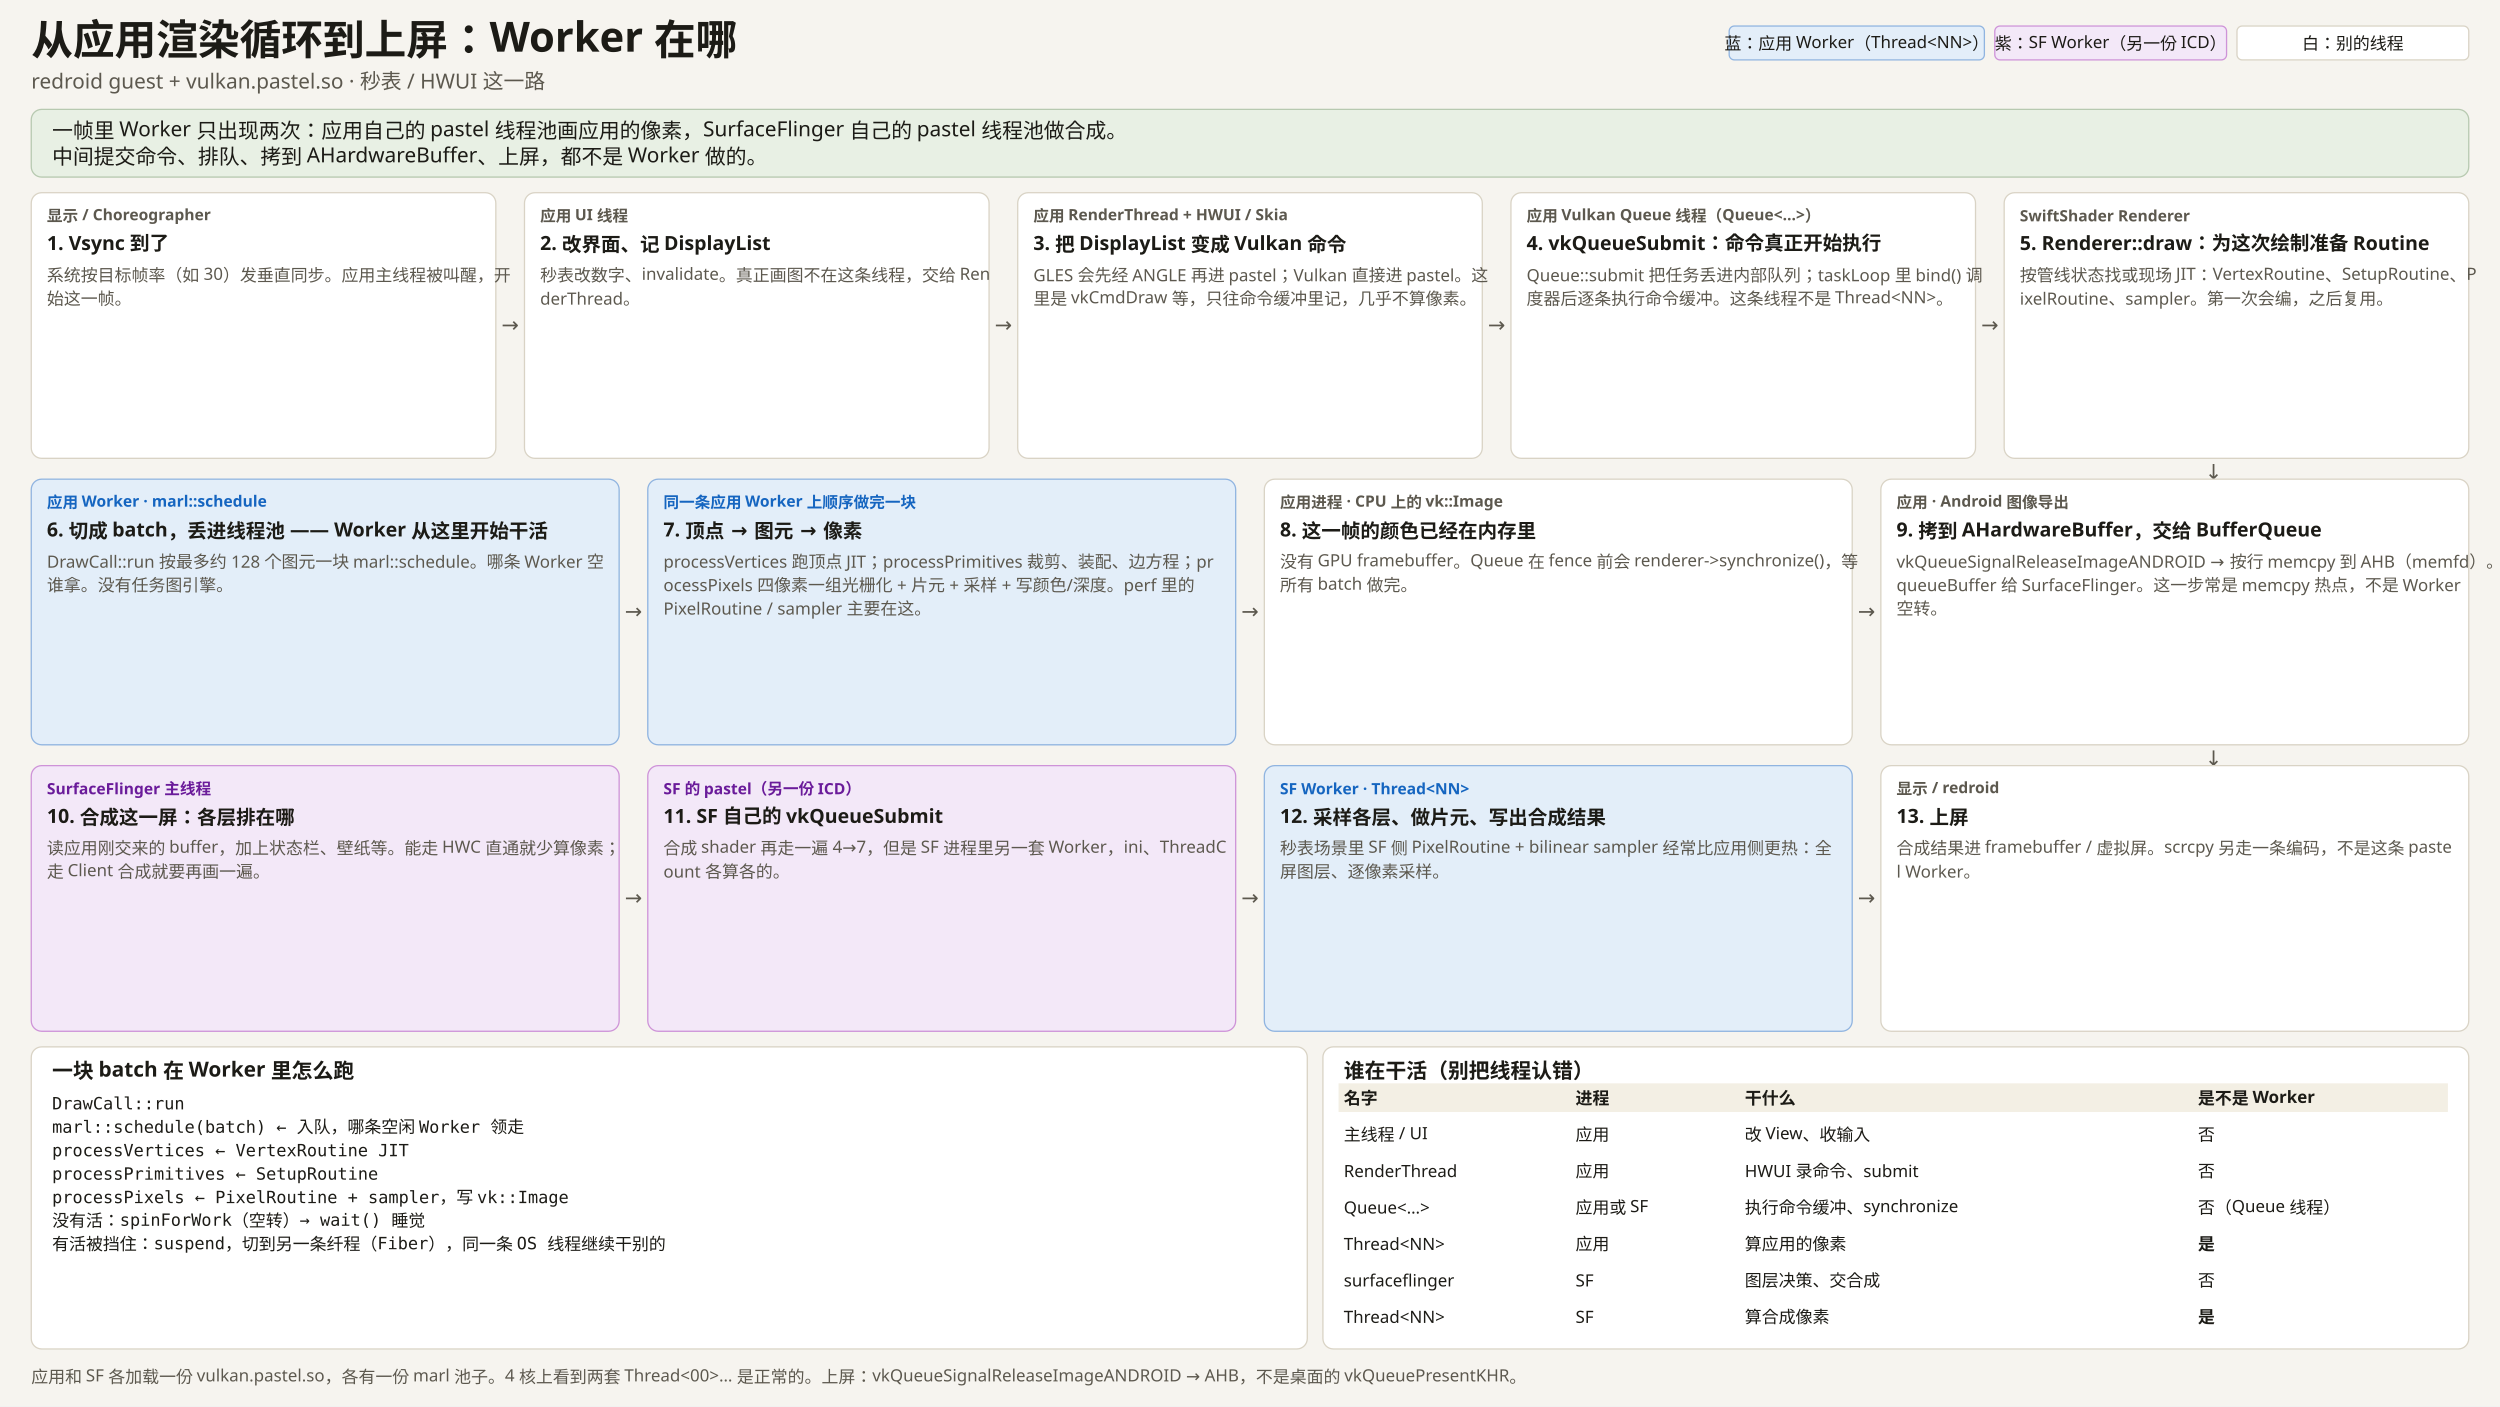
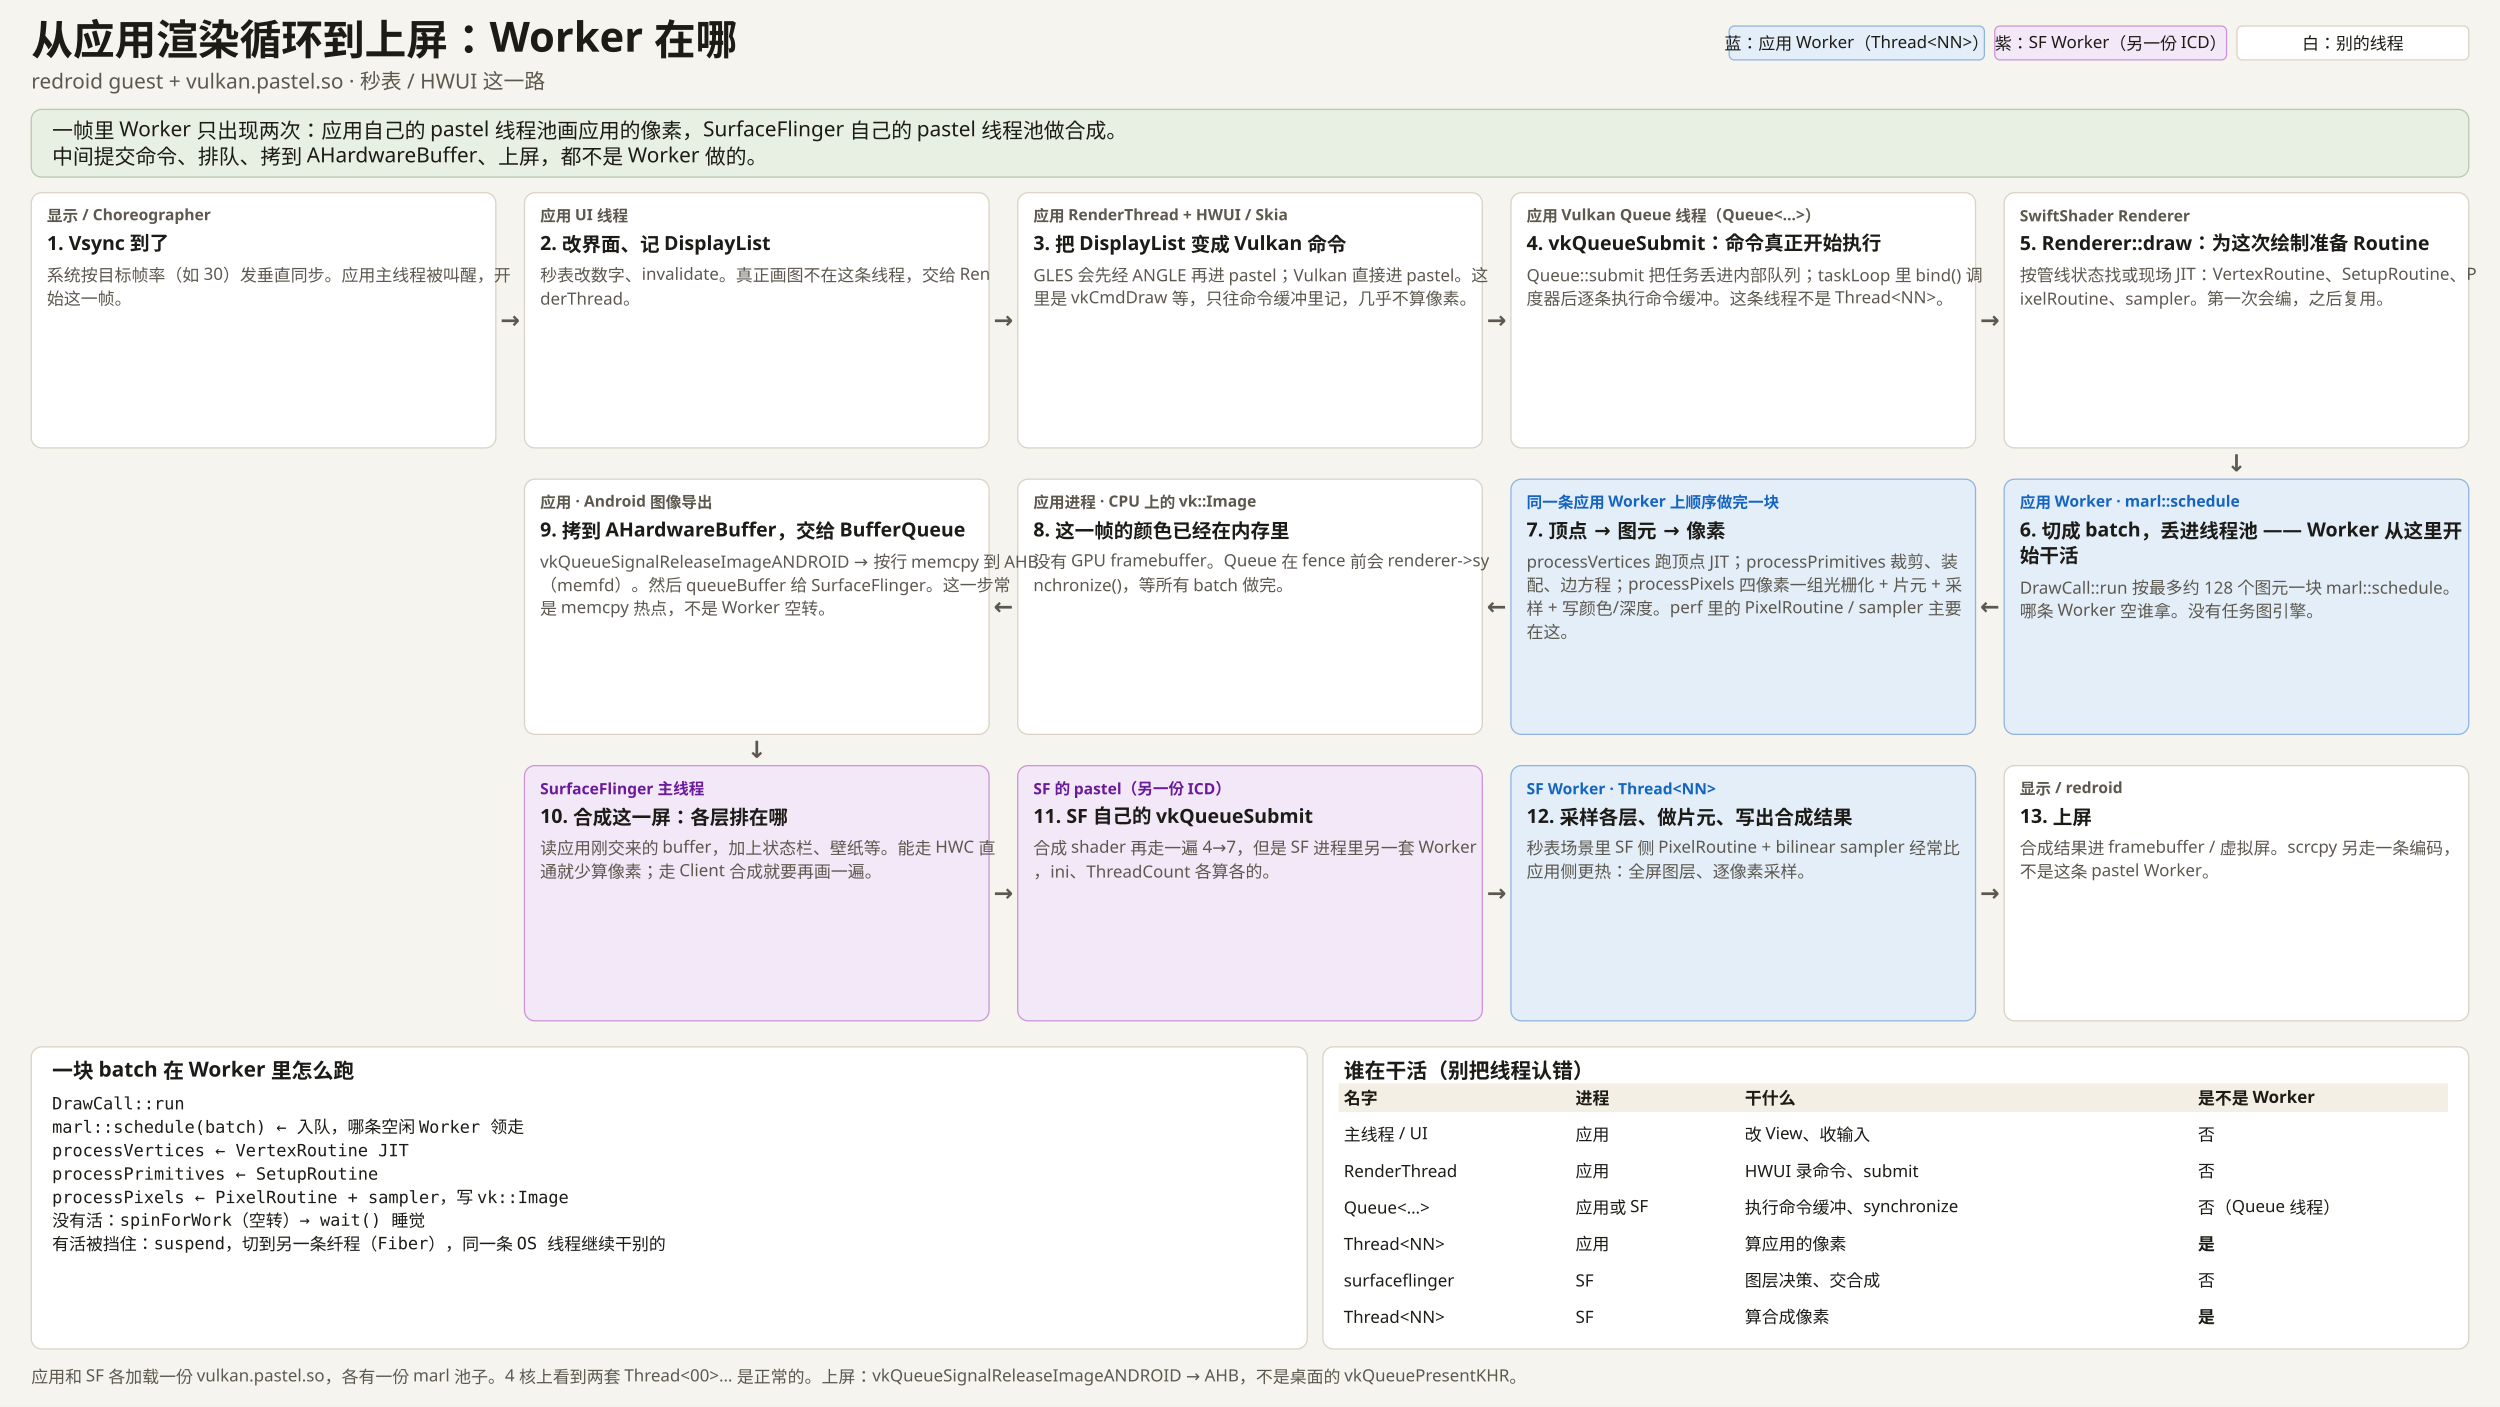
<svg xmlns="http://www.w3.org/2000/svg" viewBox="0 0 1920 1080" width="1920" height="1080" role="img">
  <rect width="1920" height="1080" fill="#f6f4ef" />
  <text x="24" y="42" font-family="sans-serif" font-size="32" font-weight="700" fill="#1c1b16">从应用渲染循环到上屏：Worker 在哪</text>
  <text x="24" y="68" font-family="sans-serif" font-size="16" fill="#5c584e">redroid guest + vulkan.pastel.so · 秒表 / HWUI 这一路</text>
  <rect x="1328" y="20" width="196" height="26" rx="4" fill="#e3eef9" stroke="#90b4e0" />
  <text x="1426" y="38" text-anchor="middle" font-family="sans-serif" font-size="13" fill="#1c1b16">蓝：应用 Worker（Thread&lt;NN&gt;）</text>
  <rect x="1532" y="20" width="178" height="26" rx="4" fill="#f3e8f8" stroke="#ce93d8" />
  <text x="1621" y="38" text-anchor="middle" font-family="sans-serif" font-size="13" fill="#1c1b16">紫：SF Worker（另一份 ICD）</text>
  <rect x="1718" y="20" width="178" height="26" rx="4" fill="#ffffff" stroke="#d9d3c5" />
  <text x="1807" y="38" text-anchor="middle" font-family="sans-serif" font-size="13" fill="#1c1b16">白：别的线程</text>
  <rect x="24" y="84" width="1872" height="52" rx="8" fill="#e8f0e4" stroke="#b7c9b0" />
  <text x="40" y="106" font-family="sans-serif" font-size="16" fill="#1c1b16">一帧里 Worker 只出现两次：应用自己的 pastel 线程池画应用的像素，SurfaceFlinger 自己的 pastel 线程池做合成。</text>
  <text x="40" y="126" font-family="sans-serif" font-size="16" fill="#1c1b16">中间提交命令、排队、拷到 AHardwareBuffer、上屏，都不是 Worker 做的。</text>
-   <rect x="24.0" y="148" width="356.8" height="204" rx="8" fill="#ffffff" stroke="#d9d3c5" />
+   <rect x="24.0" y="148" width="356.8" height="196" rx="8" fill="#ffffff" stroke="#d9d3c5" />
  <text x="36.0" y="170" font-family="sans-serif" font-size="12" font-weight="700" fill="#5c584e">显示 / Choreographer</text>
  <text x="36.0" y="192" font-family="sans-serif" font-size="15" font-weight="700" fill="#1c1b16">1. Vsync 到了</text>
  <text x="36.0" y="216" font-family="sans-serif" font-size="13" fill="#5c584e">系统按目标帧率（如 30）发垂直同步。应用主线程被叫醒，开</text>
  <text x="36.0" y="234" font-family="sans-serif" font-size="13" fill="#5c584e">始这一帧。</text>
-   <text x="391.8" y="255.0" text-anchor="middle" font-family="sans-serif" font-size="16" fill="#5c584e">→</text>
-   <rect x="402.8" y="148" width="356.8" height="204" rx="8" fill="#ffffff" stroke="#d9d3c5" />
+   <text x="391.8" y="252.0" text-anchor="middle" font-family="sans-serif" font-size="18" font-weight="700" fill="#5c584e">→</text>
+   <rect x="402.8" y="148" width="356.8" height="196" rx="8" fill="#ffffff" stroke="#d9d3c5" />
  <text x="414.8" y="170" font-family="sans-serif" font-size="12" font-weight="700" fill="#5c584e">应用 UI 线程</text>
  <text x="414.8" y="192" font-family="sans-serif" font-size="15" font-weight="700" fill="#1c1b16">2. 改界面、记 DisplayList</text>
  <text x="414.8" y="216" font-family="sans-serif" font-size="13" fill="#5c584e">秒表改数字、invalidate。真正画图不在这条线程，交给 Ren</text>
  <text x="414.8" y="234" font-family="sans-serif" font-size="13" fill="#5c584e">derThread。</text>
-   <text x="770.6" y="255.0" text-anchor="middle" font-family="sans-serif" font-size="16" fill="#5c584e">→</text>
-   <rect x="781.6" y="148" width="356.8" height="204" rx="8" fill="#ffffff" stroke="#d9d3c5" />
+   <text x="770.6" y="252.0" text-anchor="middle" font-family="sans-serif" font-size="18" font-weight="700" fill="#5c584e">→</text>
+   <rect x="781.6" y="148" width="356.8" height="196" rx="8" fill="#ffffff" stroke="#d9d3c5" />
  <text x="793.6" y="170" font-family="sans-serif" font-size="12" font-weight="700" fill="#5c584e">应用 RenderThread + HWUI / Skia</text>
  <text x="793.6" y="192" font-family="sans-serif" font-size="15" font-weight="700" fill="#1c1b16">3. 把 DisplayList 变成 Vulkan 命令</text>
  <text x="793.6" y="216" font-family="sans-serif" font-size="13" fill="#5c584e">GLES 会先经 ANGLE 再进 pastel；Vulkan 直接进 pastel。这</text>
  <text x="793.6" y="234" font-family="sans-serif" font-size="13" fill="#5c584e">里是 vkCmdDraw 等，只往命令缓冲里记，几乎不算像素。</text>
-   <text x="1149.4" y="255.0" text-anchor="middle" font-family="sans-serif" font-size="16" fill="#5c584e">→</text>
-   <rect x="1160.4" y="148" width="356.8" height="204" rx="8" fill="#ffffff" stroke="#d9d3c5" />
+   <text x="1149.4" y="252.0" text-anchor="middle" font-family="sans-serif" font-size="18" font-weight="700" fill="#5c584e">→</text>
+   <rect x="1160.4" y="148" width="356.8" height="196" rx="8" fill="#ffffff" stroke="#d9d3c5" />
  <text x="1172.4" y="170" font-family="sans-serif" font-size="12" font-weight="700" fill="#5c584e">应用 Vulkan Queue 线程（Queue&lt;…&gt;）</text>
  <text x="1172.4" y="192" font-family="sans-serif" font-size="15" font-weight="700" fill="#1c1b16">4. vkQueueSubmit：命令真正开始执行</text>
  <text x="1172.4" y="216" font-family="sans-serif" font-size="13" fill="#5c584e">Queue::submit 把任务丢进内部队列；taskLoop 里 bind() 调</text>
  <text x="1172.4" y="234" font-family="sans-serif" font-size="13" fill="#5c584e">度器后逐条执行命令缓冲。这条线程不是 Thread&lt;NN&gt;。</text>
-   <text x="1528.2" y="255.0" text-anchor="middle" font-family="sans-serif" font-size="16" fill="#5c584e">→</text>
-   <rect x="1539.2" y="148" width="356.8" height="204" rx="8" fill="#ffffff" stroke="#d9d3c5" />
+   <text x="1528.2" y="252.0" text-anchor="middle" font-family="sans-serif" font-size="18" font-weight="700" fill="#5c584e">→</text>
+   <rect x="1539.2" y="148" width="356.8" height="196" rx="8" fill="#ffffff" stroke="#d9d3c5" />
  <text x="1551.2" y="170" font-family="sans-serif" font-size="12" font-weight="700" fill="#5c584e">SwiftShader Renderer</text>
  <text x="1551.2" y="192" font-family="sans-serif" font-size="15" font-weight="700" fill="#1c1b16">5. Renderer::draw：为这次绘制准备 Routine</text>
  <text x="1551.2" y="216" font-family="sans-serif" font-size="13" fill="#5c584e">按管线状态找或现场 JIT：VertexRoutine、SetupRoutine、P</text>
  <text x="1551.2" y="234" font-family="sans-serif" font-size="13" fill="#5c584e">ixelRoutine、sampler。第一次会编，之后复用。</text>
-   <text x="1700" y="368" text-anchor="middle" font-family="sans-serif" font-size="16" fill="#5c584e">↓</text>
-   <rect x="24.0" y="368" width="451.5" height="204" rx="8" fill="#e3eef9" stroke="#90b4e0" />
-   <text x="36.0" y="390" font-family="sans-serif" font-size="12" font-weight="700" fill="#1565c0">应用 Worker · marl::schedule</text>
-   <text x="36.0" y="412" font-family="sans-serif" font-size="15" font-weight="700" fill="#1c1b16">6. 切成 batch，丢进线程池 —— Worker 从这里开始干活</text>
-   <text x="36.0" y="436" font-family="sans-serif" font-size="13" fill="#5c584e">DrawCall::run 按最多约 128 个图元一块 marl::schedule。哪条 Worker 空</text>
-   <text x="36.0" y="454" font-family="sans-serif" font-size="13" fill="#5c584e">谁拿。没有任务图引擎。</text>
-   <text x="486.5" y="475.0" text-anchor="middle" font-family="sans-serif" font-size="16" fill="#5c584e">→</text>
-   <rect x="497.5" y="368" width="451.5" height="204" rx="8" fill="#e3eef9" stroke="#90b4e0" />
-   <text x="509.5" y="390" font-family="sans-serif" font-size="12" font-weight="700" fill="#1565c0">同一条应用 Worker 上顺序做完一块</text>
-   <text x="509.5" y="412" font-family="sans-serif" font-size="15" font-weight="700" fill="#1c1b16">7. 顶点 → 图元 → 像素</text>
-   <text x="509.5" y="436" font-family="sans-serif" font-size="13" fill="#5c584e">processVertices 跑顶点 JIT；processPrimitives 裁剪、装配、边方程；pr</text>
-   <text x="509.5" y="454" font-family="sans-serif" font-size="13" fill="#5c584e">ocessPixels 四像素一组光栅化 + 片元 + 采样 + 写颜色/深度。perf 里的 </text>
-   <text x="509.5" y="472" font-family="sans-serif" font-size="13" fill="#5c584e">PixelRoutine / sampler 主要在这。</text>
-   <text x="960.0" y="475.0" text-anchor="middle" font-family="sans-serif" font-size="16" fill="#5c584e">→</text>
-   <rect x="971.0" y="368" width="451.5" height="204" rx="8" fill="#ffffff" stroke="#d9d3c5" />
-   <text x="983.0" y="390" font-family="sans-serif" font-size="12" font-weight="700" fill="#5c584e">应用进程 · CPU 上的 vk::Image</text>
-   <text x="983.0" y="412" font-family="sans-serif" font-size="15" font-weight="700" fill="#1c1b16">8. 这一帧的颜色已经在内存里</text>
-   <text x="983.0" y="436" font-family="sans-serif" font-size="13" fill="#5c584e">没有 GPU framebuffer。Queue 在 fence 前会 renderer-&gt;synchronize()，等</text>
-   <text x="983.0" y="454" font-family="sans-serif" font-size="13" fill="#5c584e">所有 batch 做完。</text>
-   <text x="1433.5" y="475.0" text-anchor="middle" font-family="sans-serif" font-size="16" fill="#5c584e">→</text>
-   <rect x="1444.5" y="368" width="451.5" height="204" rx="8" fill="#ffffff" stroke="#d9d3c5" />
-   <text x="1456.5" y="390" font-family="sans-serif" font-size="12" font-weight="700" fill="#5c584e">应用 · Android 图像导出</text>
-   <text x="1456.5" y="412" font-family="sans-serif" font-size="15" font-weight="700" fill="#1c1b16">9. 拷到 AHardwareBuffer，交给 BufferQueue</text>
-   <text x="1456.5" y="436" font-family="sans-serif" font-size="13" fill="#5c584e">vkQueueSignalReleaseImageANDROID → 按行 memcpy 到 AHB（memfd）。然后</text>
-   <text x="1456.5" y="454" font-family="sans-serif" font-size="13" fill="#5c584e"> queueBuffer 给 SurfaceFlinger。这一步常是 memcpy 热点，不是 Worker </text>
-   <text x="1456.5" y="472" font-family="sans-serif" font-size="13" fill="#5c584e">空转。</text>
-   <text x="1700" y="588" text-anchor="middle" font-family="sans-serif" font-size="16" fill="#5c584e">↓</text>
-   <rect x="24.0" y="588" width="451.5" height="204" rx="8" fill="#f3e8f8" stroke="#ce93d8" />
-   <text x="36.0" y="610" font-family="sans-serif" font-size="12" font-weight="700" fill="#6a1b9a">SurfaceFlinger 主线程</text>
-   <text x="36.0" y="632" font-family="sans-serif" font-size="15" font-weight="700" fill="#1c1b16">10. 合成这一屏：各层排在哪</text>
-   <text x="36.0" y="656" font-family="sans-serif" font-size="13" fill="#5c584e">读应用刚交来的 buffer，加上状态栏、壁纸等。能走 HWC 直通就少算像素；</text>
-   <text x="36.0" y="674" font-family="sans-serif" font-size="13" fill="#5c584e">走 Client 合成就要再画一遍。</text>
-   <text x="486.5" y="695.0" text-anchor="middle" font-family="sans-serif" font-size="16" fill="#5c584e">→</text>
-   <rect x="497.5" y="588" width="451.5" height="204" rx="8" fill="#f3e8f8" stroke="#ce93d8" />
-   <text x="509.5" y="610" font-family="sans-serif" font-size="12" font-weight="700" fill="#6a1b9a">SF 的 pastel（另一份 ICD）</text>
-   <text x="509.5" y="632" font-family="sans-serif" font-size="15" font-weight="700" fill="#1c1b16">11. SF 自己的 vkQueueSubmit</text>
-   <text x="509.5" y="656" font-family="sans-serif" font-size="13" fill="#5c584e">合成 shader 再走一遍 4→7，但是 SF 进程里另一套 Worker，ini、ThreadC</text>
-   <text x="509.5" y="674" font-family="sans-serif" font-size="13" fill="#5c584e">ount 各算各的。</text>
-   <text x="960.0" y="695.0" text-anchor="middle" font-family="sans-serif" font-size="16" fill="#5c584e">→</text>
-   <rect x="971.0" y="588" width="451.5" height="204" rx="8" fill="#e3eef9" stroke="#90b4e0" />
-   <text x="983.0" y="610" font-family="sans-serif" font-size="12" font-weight="700" fill="#1565c0">SF Worker · Thread&lt;NN&gt;</text>
-   <text x="983.0" y="632" font-family="sans-serif" font-size="15" font-weight="700" fill="#1c1b16">12. 采样各层、做片元、写出合成结果</text>
-   <text x="983.0" y="656" font-family="sans-serif" font-size="13" fill="#5c584e">秒表场景里 SF 侧 PixelRoutine + bilinear sampler 经常比应用侧更热：全</text>
-   <text x="983.0" y="674" font-family="sans-serif" font-size="13" fill="#5c584e">屏图层、逐像素采样。</text>
-   <text x="1433.5" y="695.0" text-anchor="middle" font-family="sans-serif" font-size="16" fill="#5c584e">→</text>
-   <rect x="1444.5" y="588" width="451.5" height="204" rx="8" fill="#ffffff" stroke="#d9d3c5" />
-   <text x="1456.5" y="610" font-family="sans-serif" font-size="12" font-weight="700" fill="#5c584e">显示 / redroid</text>
-   <text x="1456.5" y="632" font-family="sans-serif" font-size="15" font-weight="700" fill="#1c1b16">13. 上屏</text>
-   <text x="1456.5" y="656" font-family="sans-serif" font-size="13" fill="#5c584e">合成结果进 framebuffer / 虚拟屏。scrcpy 另走一条编码，不是这条 paste</text>
-   <text x="1456.5" y="674" font-family="sans-serif" font-size="13" fill="#5c584e">l Worker。</text>
+   <text x="1717.6" y="362.0" text-anchor="middle" font-family="sans-serif" font-size="18" font-weight="700" fill="#5c584e">↓</text>
+   <rect x="1539.2" y="368" width="356.8" height="196" rx="8" fill="#e3eef9" stroke="#90b4e0" />
+   <text x="1551.2" y="390" font-family="sans-serif" font-size="12" font-weight="700" fill="#1565c0">应用 Worker · marl::schedule</text>
+   <text x="1551.2" y="412" font-family="sans-serif" font-size="15" font-weight="700" fill="#1c1b16">6. 切成 batch，丢进线程池 —— Worker 从这里开</text>
+   <text x="1551.2" y="432" font-family="sans-serif" font-size="15" font-weight="700" fill="#1c1b16">始干活</text>
+   <text x="1551.2" y="456" font-family="sans-serif" font-size="13" fill="#5c584e">DrawCall::run 按最多约 128 个图元一块 marl::schedule。</text>
+   <text x="1551.2" y="474" font-family="sans-serif" font-size="13" fill="#5c584e">哪条 Worker 空谁拿。没有任务图引擎。</text>
+   <rect x="1160.4" y="368" width="356.8" height="196" rx="8" fill="#e3eef9" stroke="#90b4e0" />
+   <text x="1172.4" y="390" font-family="sans-serif" font-size="12" font-weight="700" fill="#1565c0">同一条应用 Worker 上顺序做完一块</text>
+   <text x="1172.4" y="412" font-family="sans-serif" font-size="15" font-weight="700" fill="#1c1b16">7. 顶点 → 图元 → 像素</text>
+   <text x="1172.4" y="436" font-family="sans-serif" font-size="13" fill="#5c584e">processVertices 跑顶点 JIT；processPrimitives 裁剪、装</text>
+   <text x="1172.4" y="454" font-family="sans-serif" font-size="13" fill="#5c584e">配、边方程；processPixels 四像素一组光栅化 + 片元 + 采</text>
+   <text x="1172.4" y="472" font-family="sans-serif" font-size="13" fill="#5c584e">样 + 写颜色/深度。perf 里的 PixelRoutine / sampler 主要</text>
+   <text x="1172.4" y="490" font-family="sans-serif" font-size="13" fill="#5c584e">在这。</text>
+   <rect x="781.6" y="368" width="356.8" height="196" rx="8" fill="#ffffff" stroke="#d9d3c5" />
+   <text x="793.6" y="390" font-family="sans-serif" font-size="12" font-weight="700" fill="#5c584e">应用进程 · CPU 上的 vk::Image</text>
+   <text x="793.6" y="412" font-family="sans-serif" font-size="15" font-weight="700" fill="#1c1b16">8. 这一帧的颜色已经在内存里</text>
+   <text x="793.6" y="436" font-family="sans-serif" font-size="13" fill="#5c584e">没有 GPU framebuffer。Queue 在 fence 前会 renderer-&gt;sy</text>
+   <text x="793.6" y="454" font-family="sans-serif" font-size="13" fill="#5c584e">nchronize()，等所有 batch 做完。</text>
+   <rect x="402.8" y="368" width="356.8" height="196" rx="8" fill="#ffffff" stroke="#d9d3c5" />
+   <text x="414.8" y="390" font-family="sans-serif" font-size="12" font-weight="700" fill="#5c584e">应用 · Android 图像导出</text>
+   <text x="414.8" y="412" font-family="sans-serif" font-size="15" font-weight="700" fill="#1c1b16">9. 拷到 AHardwareBuffer，交给 BufferQueue</text>
+   <text x="414.8" y="436" font-family="sans-serif" font-size="13" fill="#5c584e">vkQueueSignalReleaseImageANDROID → 按行 memcpy 到 AHB</text>
+   <text x="414.8" y="454" font-family="sans-serif" font-size="13" fill="#5c584e">（memfd）。然后 queueBuffer 给 SurfaceFlinger。这一步常</text>
+   <text x="414.8" y="472" font-family="sans-serif" font-size="13" fill="#5c584e">是 memcpy 热点，不是 Worker 空转。</text>
+   <text x="1528.2" y="472.0" text-anchor="middle" font-family="sans-serif" font-size="18" font-weight="700" fill="#5c584e">←</text>
+   <text x="1149.4" y="472.0" text-anchor="middle" font-family="sans-serif" font-size="18" font-weight="700" fill="#5c584e">←</text>
+   <text x="770.6" y="472.0" text-anchor="middle" font-family="sans-serif" font-size="18" font-weight="700" fill="#5c584e">←</text>
+   <text x="581.2" y="582.0" text-anchor="middle" font-family="sans-serif" font-size="18" font-weight="700" fill="#5c584e">↓</text>
+   <rect x="402.8" y="588" width="356.8" height="196" rx="8" fill="#f3e8f8" stroke="#ce93d8" />
+   <text x="414.8" y="610" font-family="sans-serif" font-size="12" font-weight="700" fill="#6a1b9a">SurfaceFlinger 主线程</text>
+   <text x="414.8" y="632" font-family="sans-serif" font-size="15" font-weight="700" fill="#1c1b16">10. 合成这一屏：各层排在哪</text>
+   <text x="414.8" y="656" font-family="sans-serif" font-size="13" fill="#5c584e">读应用刚交来的 buffer，加上状态栏、壁纸等。能走 HWC 直</text>
+   <text x="414.8" y="674" font-family="sans-serif" font-size="13" fill="#5c584e">通就少算像素；走 Client 合成就要再画一遍。</text>
+   <text x="770.6" y="692.0" text-anchor="middle" font-family="sans-serif" font-size="18" font-weight="700" fill="#5c584e">→</text>
+   <rect x="781.6" y="588" width="356.8" height="196" rx="8" fill="#f3e8f8" stroke="#ce93d8" />
+   <text x="793.6" y="610" font-family="sans-serif" font-size="12" font-weight="700" fill="#6a1b9a">SF 的 pastel（另一份 ICD）</text>
+   <text x="793.6" y="632" font-family="sans-serif" font-size="15" font-weight="700" fill="#1c1b16">11. SF 自己的 vkQueueSubmit</text>
+   <text x="793.6" y="656" font-family="sans-serif" font-size="13" fill="#5c584e">合成 shader 再走一遍 4→7，但是 SF 进程里另一套 Worker</text>
+   <text x="793.6" y="674" font-family="sans-serif" font-size="13" fill="#5c584e">，ini、ThreadCount 各算各的。</text>
+   <text x="1149.4" y="692.0" text-anchor="middle" font-family="sans-serif" font-size="18" font-weight="700" fill="#5c584e">→</text>
+   <rect x="1160.4" y="588" width="356.8" height="196" rx="8" fill="#e3eef9" stroke="#90b4e0" />
+   <text x="1172.4" y="610" font-family="sans-serif" font-size="12" font-weight="700" fill="#1565c0">SF Worker · Thread&lt;NN&gt;</text>
+   <text x="1172.4" y="632" font-family="sans-serif" font-size="15" font-weight="700" fill="#1c1b16">12. 采样各层、做片元、写出合成结果</text>
+   <text x="1172.4" y="656" font-family="sans-serif" font-size="13" fill="#5c584e">秒表场景里 SF 侧 PixelRoutine + bilinear sampler 经常比</text>
+   <text x="1172.4" y="674" font-family="sans-serif" font-size="13" fill="#5c584e">应用侧更热：全屏图层、逐像素采样。</text>
+   <text x="1528.2" y="692.0" text-anchor="middle" font-family="sans-serif" font-size="18" font-weight="700" fill="#5c584e">→</text>
+   <rect x="1539.2" y="588" width="356.8" height="196" rx="8" fill="#ffffff" stroke="#d9d3c5" />
+   <text x="1551.2" y="610" font-family="sans-serif" font-size="12" font-weight="700" fill="#5c584e">显示 / redroid</text>
+   <text x="1551.2" y="632" font-family="sans-serif" font-size="15" font-weight="700" fill="#1c1b16">13. 上屏</text>
+   <text x="1551.2" y="656" font-family="sans-serif" font-size="13" fill="#5c584e">合成结果进 framebuffer / 虚拟屏。scrcpy 另走一条编码，</text>
+   <text x="1551.2" y="674" font-family="sans-serif" font-size="13" fill="#5c584e">不是这条 pastel Worker。</text>
  <rect x="24" y="804" width="980" height="232" rx="8" fill="#ffffff" stroke="#d9d3c5" />
  <text x="40" y="828" font-family="sans-serif" font-size="16" font-weight="700" fill="#1c1b16">一块 batch 在 Worker 里怎么跑</text>
  <text x="40" y="852" font-family="monospace" font-size="13" fill="#1c1b16">DrawCall::run</text>
  <text x="40" y="870" font-family="monospace" font-size="13" fill="#1c1b16">  marl::schedule(batch)     ← 入队，哪条空闲 Worker 领走</text>
  <text x="40" y="888" font-family="monospace" font-size="13" fill="#1c1b16">    processVertices         ← VertexRoutine JIT</text>
  <text x="40" y="906" font-family="monospace" font-size="13" fill="#1c1b16">    processPrimitives       ← SetupRoutine</text>
  <text x="40" y="924" font-family="monospace" font-size="13" fill="#1c1b16">    processPixels           ← PixelRoutine + sampler，写 vk::Image</text>
  <text x="40" y="942" font-family="monospace" font-size="13" fill="#1c1b16">没有活：spinForWork（空转）→ wait() 睡觉</text>
  <text x="40" y="960" font-family="monospace" font-size="13" fill="#1c1b16">有活被挡住：suspend，切到另一条纤程（Fiber），同一条 OS 线程继续干别的</text>
  <rect x="1016" y="804" width="880" height="232" rx="8" fill="#ffffff" stroke="#d9d3c5" />
  <text x="1032" y="828" font-family="sans-serif" font-size="16" font-weight="700" fill="#1c1b16">谁在干活（别把线程认错）</text>
  <rect x="1028" y="832" width="852" height="22" fill="#f3efe4" />
  <text x="1032" y="848" font-family="sans-serif" font-size="13" font-weight="700" fill="#1c1b16">名字</text>
  <text x="1210" y="848" font-family="sans-serif" font-size="13" font-weight="700" fill="#1c1b16">进程</text>
  <text x="1340" y="848" font-family="sans-serif" font-size="13" font-weight="700" fill="#1c1b16">干什么</text>
  <text x="1688" y="848" font-family="sans-serif" font-size="13" font-weight="700" fill="#1c1b16">是不是 Worker</text>
  <text x="1032" y="876" font-family="sans-serif" font-size="13" font-weight="400" fill="#1c1b16">主线程 / UI</text>
  <text x="1210" y="876" font-family="sans-serif" font-size="13" font-weight="400" fill="#1c1b16">应用</text>
  <text x="1340" y="876" font-family="sans-serif" font-size="13" font-weight="400" fill="#1c1b16">改 View、收输入</text>
  <text x="1688" y="876" font-family="sans-serif" font-size="13" font-weight="400" fill="#1c1b16">否</text>
  <text x="1032" y="904" font-family="sans-serif" font-size="13" font-weight="400" fill="#1c1b16">RenderThread</text>
  <text x="1210" y="904" font-family="sans-serif" font-size="13" font-weight="400" fill="#1c1b16">应用</text>
  <text x="1340" y="904" font-family="sans-serif" font-size="13" font-weight="400" fill="#1c1b16">HWUI 录命令、submit</text>
  <text x="1688" y="904" font-family="sans-serif" font-size="13" font-weight="400" fill="#1c1b16">否</text>
  <text x="1032" y="932" font-family="sans-serif" font-size="13" font-weight="400" fill="#1c1b16">Queue&lt;…&gt;</text>
  <text x="1210" y="932" font-family="sans-serif" font-size="13" font-weight="400" fill="#1c1b16">应用或 SF</text>
  <text x="1340" y="932" font-family="sans-serif" font-size="13" font-weight="400" fill="#1c1b16">执行命令缓冲、synchronize</text>
  <text x="1688" y="932" font-family="sans-serif" font-size="13" font-weight="400" fill="#1c1b16">否（Queue 线程）</text>
  <text x="1032" y="960" font-family="sans-serif" font-size="13" font-weight="400" fill="#1c1b16">Thread&lt;NN&gt;</text>
  <text x="1210" y="960" font-family="sans-serif" font-size="13" font-weight="400" fill="#1c1b16">应用</text>
  <text x="1340" y="960" font-family="sans-serif" font-size="13" font-weight="400" fill="#1c1b16">算应用的像素</text>
  <text x="1688" y="960" font-family="sans-serif" font-size="13" font-weight="700" fill="#1c1b16">是</text>
  <text x="1032" y="988" font-family="sans-serif" font-size="13" font-weight="400" fill="#1c1b16">surfaceflinger</text>
  <text x="1210" y="988" font-family="sans-serif" font-size="13" font-weight="400" fill="#1c1b16">SF</text>
  <text x="1340" y="988" font-family="sans-serif" font-size="13" font-weight="400" fill="#1c1b16">图层决策、交合成</text>
  <text x="1688" y="988" font-family="sans-serif" font-size="13" font-weight="400" fill="#1c1b16">否</text>
  <text x="1032" y="1016" font-family="sans-serif" font-size="13" font-weight="400" fill="#1c1b16">Thread&lt;NN&gt;</text>
  <text x="1210" y="1016" font-family="sans-serif" font-size="13" font-weight="400" fill="#1c1b16">SF</text>
  <text x="1340" y="1016" font-family="sans-serif" font-size="13" font-weight="400" fill="#1c1b16">算合成像素</text>
  <text x="1688" y="1016" font-family="sans-serif" font-size="13" font-weight="700" fill="#1c1b16">是</text>
  <text x="24" y="1062" font-family="sans-serif" font-size="13" fill="#5c584e">应用和 SF 各加载一份 vulkan.pastel.so，各有一份 marl 池子。4 核上看到两套 Thread&lt;00&gt;… 是正常的。上屏：vkQueueSignalReleaseImageANDROID → AHB，不是桌面的 vkQueuePresentKHR。</text>
</svg>
